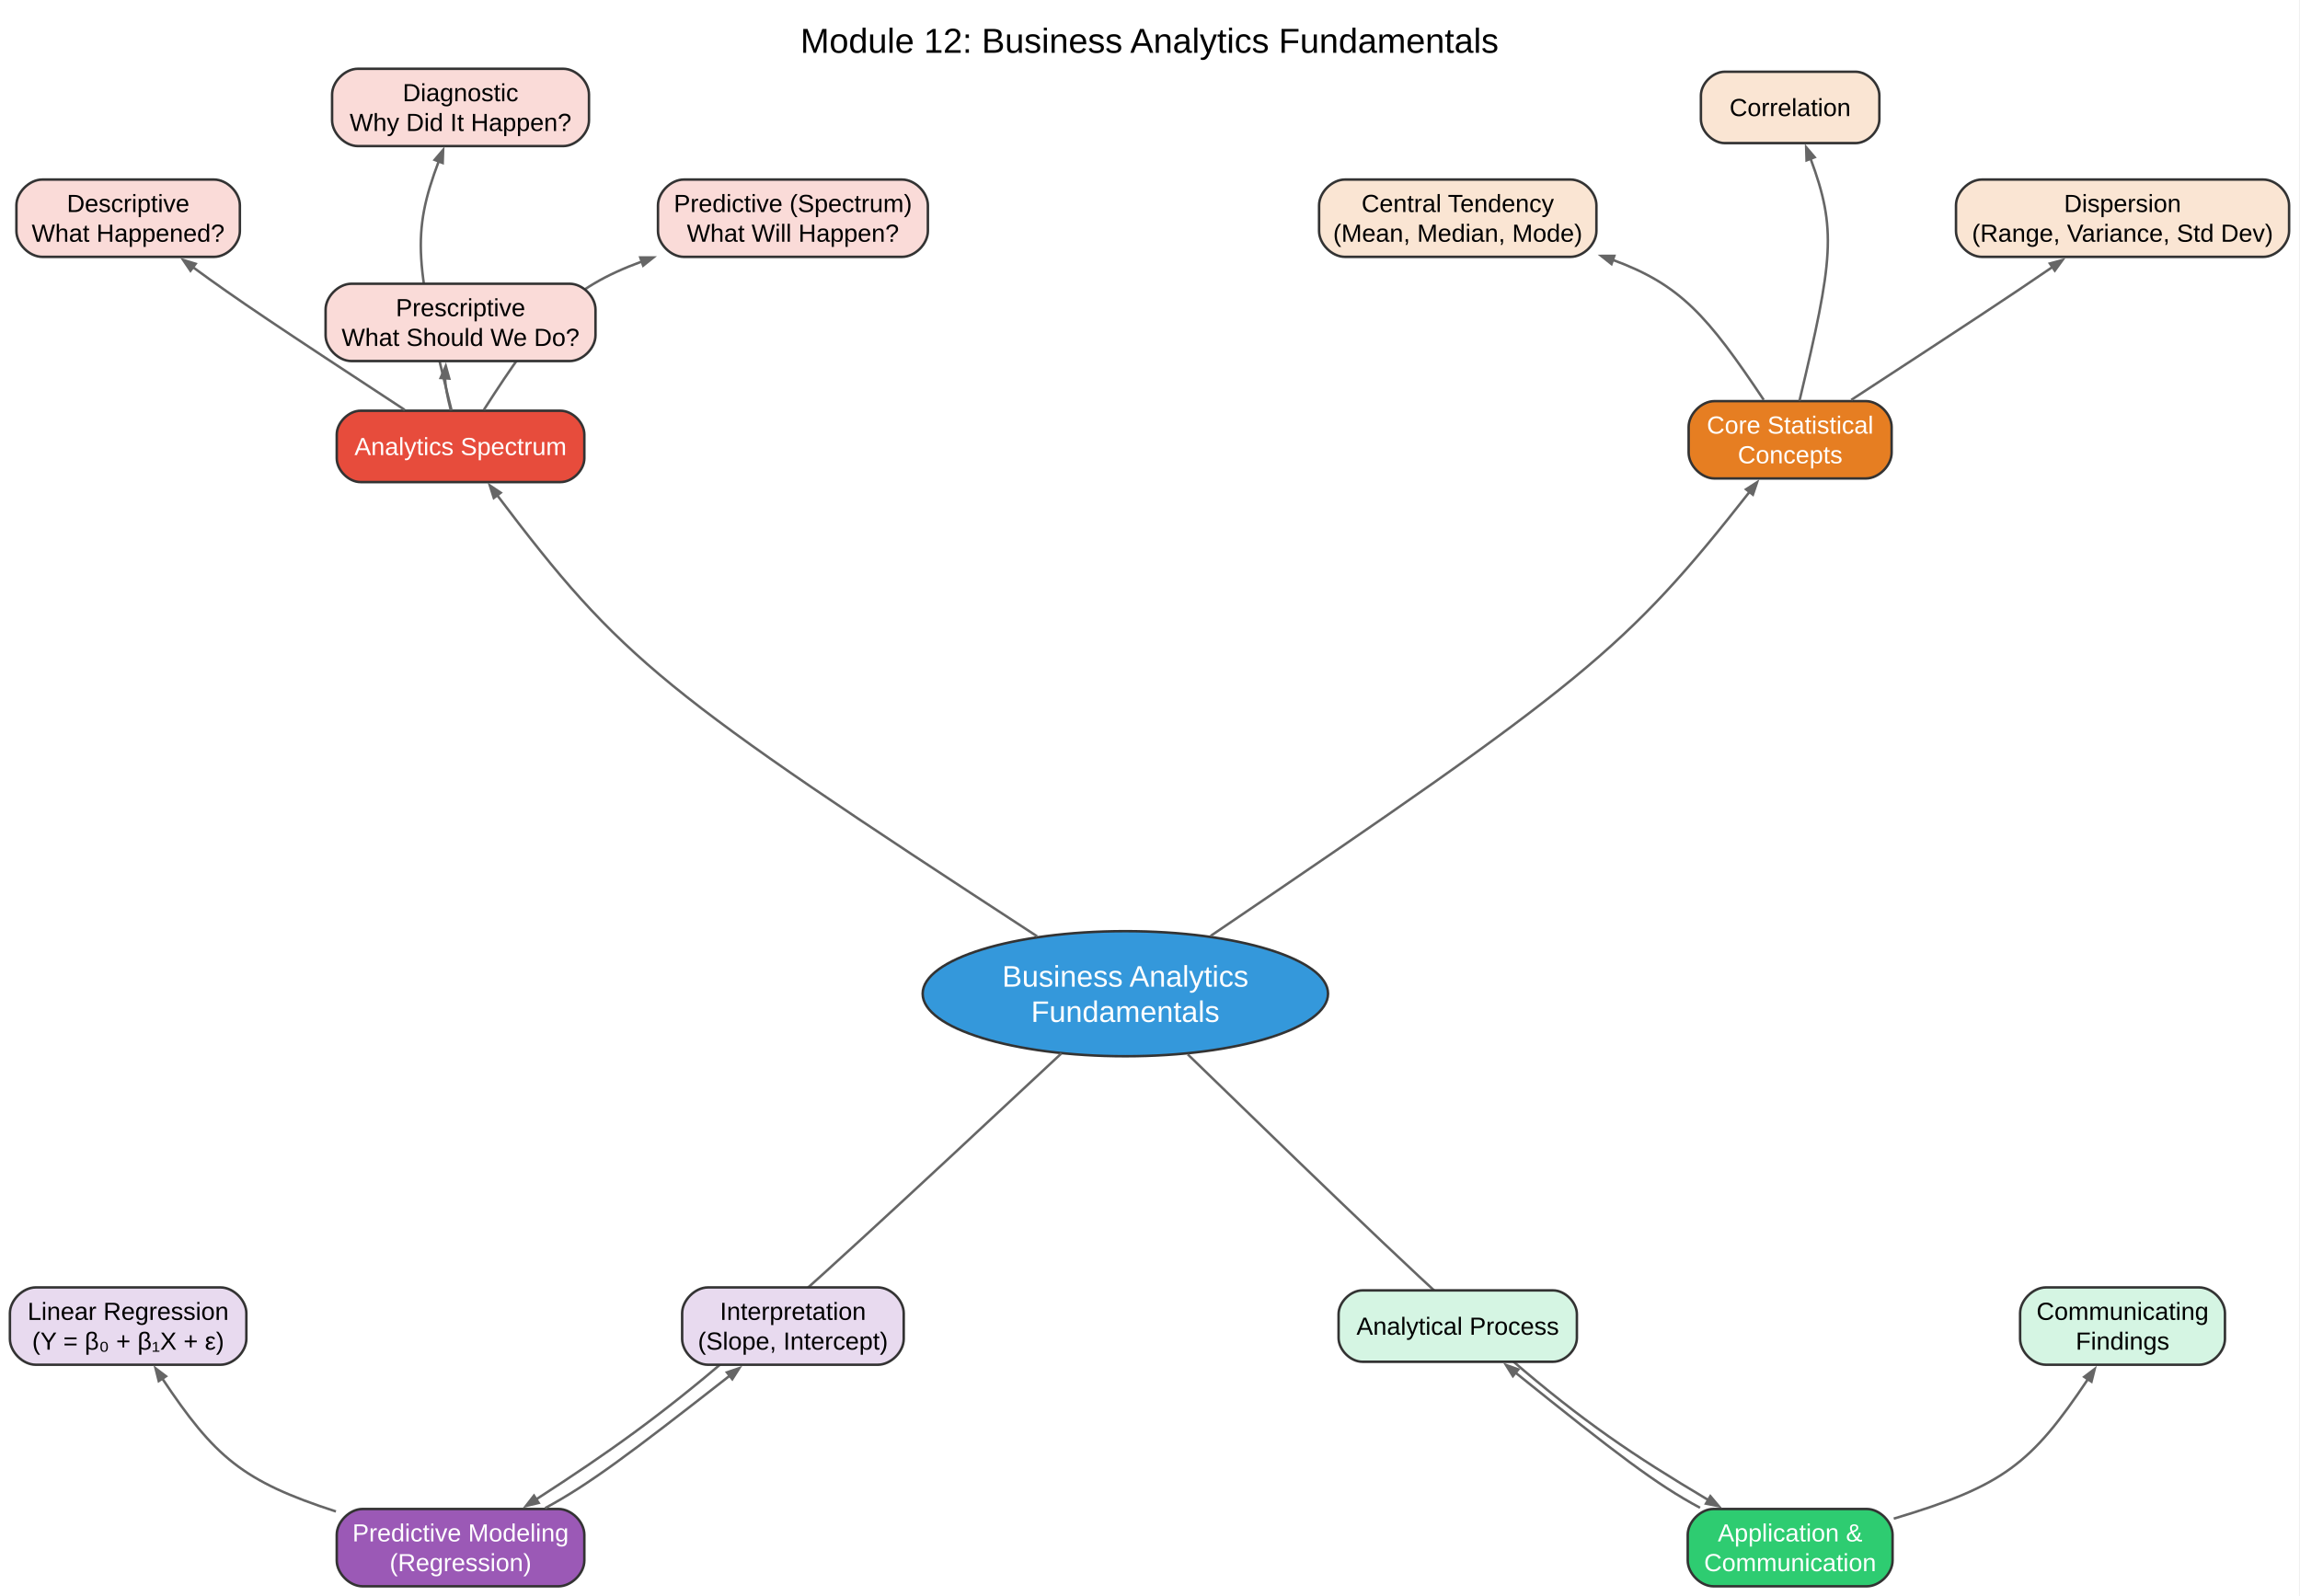
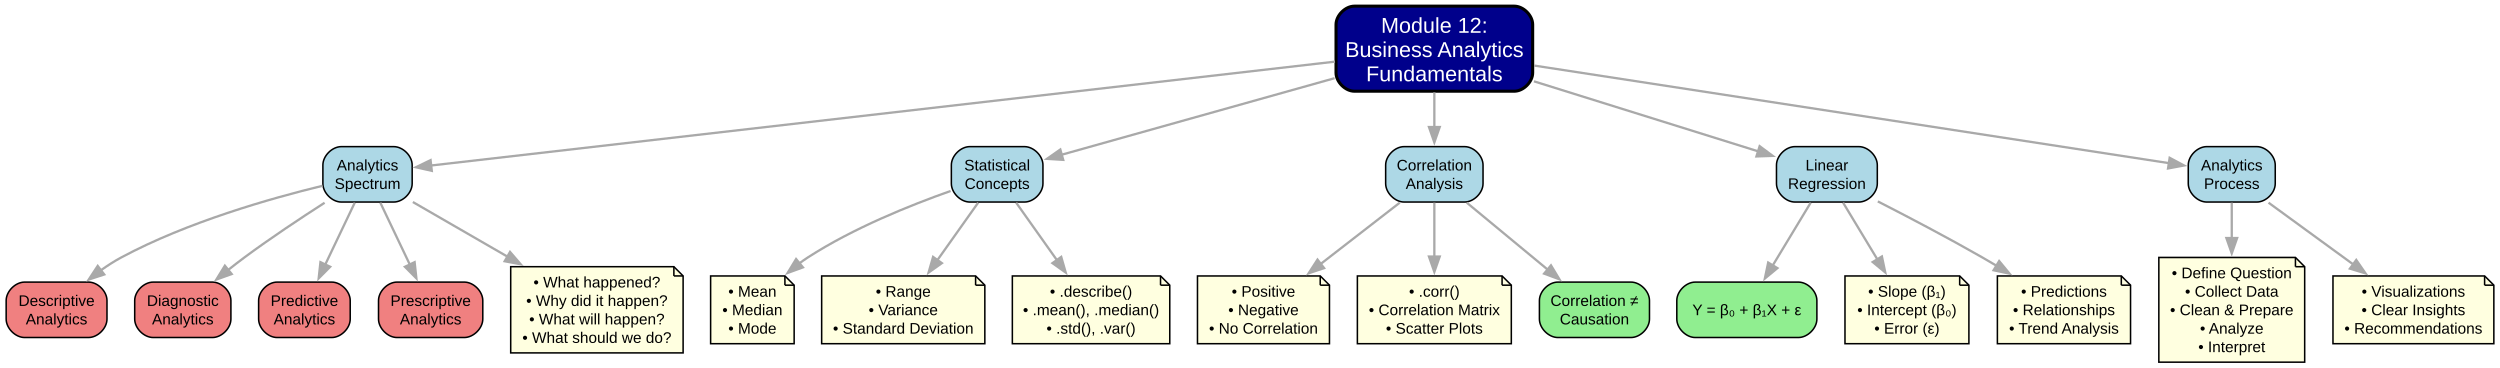
- <svg xmlns="http://www.w3.org/2000/svg" width="928pt" height="644pt" viewBox="0.00 0.00 928.00 644.00">
-   <g id="graph0" class="graph" transform="scale(1 1) rotate(0) translate(4 640.12)">
-     <polygon fill="white" stroke="none" points="-4,4 -4,-640.12 923.6,-640.12 923.6,4 -4,4" />
-     <text xml:space="preserve" text-anchor="middle" x="459.8" y="-618.82" font-family="Arial" font-size="14.00">Module 12: Business Analytics Fundamentals</text>
+ <svg xmlns="http://www.w3.org/2000/svg" width="1624pt" height="239pt" viewBox="0.00 0.00 1624.00 239.00">
+   <g id="graph0" class="graph" transform="scale(1 1) rotate(0) translate(4 235.25)">
+     <polygon fill="white" stroke="none" points="-4,4 -4,-235.25 1620,-235.25 1620,4 -4,4" />
    <g id="node1" class="node">
-       <ellipse fill="#3498db" stroke="#333333" cx="450.05" cy="-239.13" rx="81.78" ry="25.24" />
-       <text xml:space="preserve" text-anchor="middle" x="450.05" y="-241.98" font-family="Arial" font-size="12.00" fill="white">Business Analytics</text>
-       <text xml:space="preserve" text-anchor="middle" x="450.05" y="-227.73" font-family="Arial" font-size="12.00" fill="white">Fundamentals</text>
+       <path fill="darkblue" stroke="black" stroke-width="2" d="M979.62,-231.25C979.62,-231.25 875.88,-231.25 875.88,-231.25 869.88,-231.25 863.88,-225.25 863.88,-219.25 863.88,-219.25 863.88,-188 863.88,-188 863.88,-182 869.88,-176 875.88,-176 875.88,-176 979.62,-176 979.62,-176 985.62,-176 991.62,-182 991.62,-188 991.62,-188 991.62,-219.25 991.62,-219.25 991.62,-225.25 985.62,-231.25 979.62,-231.25" />
+       <text xml:space="preserve" text-anchor="middle" x="927.75" y="-213.95" font-family="Arial" font-size="14.00" fill="white">Module 12:</text>
+       <text xml:space="preserve" text-anchor="middle" x="927.75" y="-198.2" font-family="Arial" font-size="14.00" fill="white">Business Analytics</text>
+       <text xml:space="preserve" text-anchor="middle" x="927.75" y="-182.45" font-family="Arial" font-size="14.00" fill="white">Fundamentals</text>
    </g>
    <g id="node2" class="node">
-       <path fill="#e74c3c" stroke="#333333" d="M222.17,-474.38C222.17,-474.38 141.47,-474.38 141.47,-474.38 136.67,-474.38 131.87,-469.58 131.87,-464.78 131.87,-464.78 131.87,-455.18 131.87,-455.18 131.87,-450.38 136.67,-445.58 141.47,-445.58 141.47,-445.58 222.17,-445.58 222.17,-445.58 226.97,-445.58 231.77,-450.38 231.77,-455.18 231.77,-455.18 231.77,-464.78 231.77,-464.78 231.77,-469.58 226.97,-474.38 222.17,-474.38" />
-       <text xml:space="preserve" text-anchor="middle" x="181.82" y="-456.48" font-family="Arial" font-size="10.00" fill="white">Analytics Spectrum</text>
+       <path fill="lightblue" stroke="black" d="M251.75,-140C251.75,-140 217.75,-140 217.75,-140 211.75,-140 205.75,-134 205.75,-128 205.75,-128 205.75,-116 205.75,-116 205.75,-110 211.75,-104 217.75,-104 217.75,-104 251.75,-104 251.75,-104 257.75,-104 263.75,-110 263.75,-116 263.75,-116 263.75,-128 263.75,-128 263.75,-134 257.75,-140 251.75,-140" />
+       <text xml:space="preserve" text-anchor="middle" x="234.75" y="-124.5" font-family="Arial" font-size="10.00">Analytics</text>
+       <text xml:space="preserve" text-anchor="middle" x="234.75" y="-112.5" font-family="Arial" font-size="10.00">Spectrum</text>
    </g>
    <g id="edge1" class="edge">
-       <path fill="none" stroke="#666666" d="M414.45,-262.29C262.78,-361.08 246.9,-373.73 196.41,-440.53" />
-       <polygon fill="#666666" stroke="#666666" points="195.24,-439.18 193.63,-444.23 198.03,-441.29 195.24,-439.18" />
+       <path fill="none" stroke="darkgray" stroke-width="1.5" d="M863.18,-195.21C722.62,-179.06 392.24,-141.1 276.05,-127.75" />
+       <polygon fill="darkgray" stroke="darkgray" stroke-width="1.5" points="276.5,-124.27 266.16,-126.61 275.7,-131.23 276.5,-124.27" />
    </g>
    <g id="node3" class="node">
-       <path fill="#e67e22" stroke="#333333" d="M748.83,-478.25C748.83,-478.25 687.73,-478.25 687.73,-478.25 682.53,-478.25 677.33,-473.05 677.33,-467.85 677.33,-467.85 677.33,-457.45 677.33,-457.45 677.33,-452.25 682.53,-447.05 687.73,-447.05 687.73,-447.05 748.83,-447.05 748.83,-447.05 754.03,-447.05 759.23,-452.25 759.23,-457.45 759.23,-457.45 759.23,-467.85 759.23,-467.85 759.23,-473.05 754.03,-478.25 748.83,-478.25" />
-       <text xml:space="preserve" text-anchor="middle" x="718.28" y="-465.15" font-family="Arial" font-size="10.00" fill="white">Core Statistical</text>
-       <text xml:space="preserve" text-anchor="middle" x="718.28" y="-453.15" font-family="Arial" font-size="10.00" fill="white">Concepts</text>
+       <path fill="lightblue" stroke="black" d="M661.5,-140C661.5,-140 626,-140 626,-140 620,-140 614,-134 614,-128 614,-128 614,-116 614,-116 614,-110 620,-104 626,-104 626,-104 661.5,-104 661.5,-104 667.5,-104 673.5,-110 673.5,-116 673.5,-116 673.5,-128 673.5,-128 673.5,-134 667.5,-140 661.5,-140" />
+       <text xml:space="preserve" text-anchor="middle" x="643.75" y="-124.5" font-family="Arial" font-size="10.00">Statistical</text>
+       <text xml:space="preserve" text-anchor="middle" x="643.75" y="-112.5" font-family="Arial" font-size="10.00">Concepts</text>
    </g>
    <g id="edge2" class="edge">
-       <path fill="none" stroke="#666666" d="M484.47,-262.46C634.89,-364.5 651.97,-378.05 701.91,-441.64" />
-       <polygon fill="#666666" stroke="#666666" points="700.49,-442.66 704.95,-445.52 703.25,-440.51 700.49,-442.66" />
+       <path fill="none" stroke="darkgray" stroke-width="1.5" d="M862.95,-184.46C808.55,-169.2 732.43,-147.86 685.7,-134.76" />
+       <polygon fill="darkgray" stroke="darkgray" stroke-width="1.5" points="686.67,-131.4 676.09,-132.07 684.78,-138.14 686.67,-131.4" />
    </g>
    <g id="node4" class="node">
-       <path fill="#9b59b6" stroke="#333333" d="M221.37,-31.2C221.37,-31.2 142.27,-31.2 142.27,-31.2 137.07,-31.2 131.87,-26 131.87,-20.8 131.87,-20.8 131.87,-10.4 131.87,-10.4 131.87,-5.2 137.07,0 142.27,0 142.27,0 221.37,0 221.37,0 226.57,0 231.77,-5.2 231.77,-10.4 231.77,-10.4 231.77,-20.8 231.77,-20.8 231.77,-26 226.57,-31.2 221.37,-31.2" />
-       <text xml:space="preserve" text-anchor="middle" x="181.82" y="-18.1" font-family="Arial" font-size="10.00" fill="white">Predictive Modeling</text>
-       <text xml:space="preserve" text-anchor="middle" x="181.82" y="-6.1" font-family="Arial" font-size="10.00" fill="white">(Regression)</text>
+       <path fill="lightblue" stroke="black" d="M947.38,-140C947.38,-140 908.12,-140 908.12,-140 902.12,-140 896.12,-134 896.12,-128 896.12,-128 896.12,-116 896.12,-116 896.12,-110 902.12,-104 908.12,-104 908.12,-104 947.38,-104 947.38,-104 953.38,-104 959.38,-110 959.38,-116 959.38,-116 959.38,-128 959.38,-128 959.38,-134 953.38,-140 947.38,-140" />
+       <text xml:space="preserve" text-anchor="middle" x="927.75" y="-124.5" font-family="Arial" font-size="10.00">Correlation</text>
+       <text xml:space="preserve" text-anchor="middle" x="927.75" y="-112.5" font-family="Arial" font-size="10.00">Analysis</text>
    </g>
    <g id="edge3" class="edge">
-       <path fill="none" stroke="#666666" d="M424.29,-215.07C292.28,-91.81 271.38,-73.27 212.37,-35.11" />
-       <polygon fill="#666666" stroke="#666666" points="213.34,-33.65 208.19,-32.41 211.45,-36.59 213.34,-33.65" />
+       <path fill="none" stroke="darkgray" stroke-width="1.5" d="M927.75,-175.22C927.75,-167.93 927.75,-160.03 927.75,-152.63" />
+       <polygon fill="darkgray" stroke="darkgray" stroke-width="1.5" points="931.25,-152.74 927.75,-142.74 924.25,-152.74 931.25,-152.74" />
    </g>
    <g id="node5" class="node">
-       <path fill="#2ecc71" stroke="#333333" d="M749.21,-31.2C749.21,-31.2 687.36,-31.2 687.36,-31.2 682.16,-31.2 676.96,-26 676.96,-20.8 676.96,-20.8 676.96,-10.4 676.96,-10.4 676.96,-5.2 682.16,0 687.36,0 687.36,0 749.21,0 749.21,0 754.41,0 759.61,-5.2 759.61,-10.4 759.61,-10.4 759.61,-20.8 759.61,-20.8 759.61,-26 754.41,-31.2 749.21,-31.2" />
-       <text xml:space="preserve" text-anchor="middle" x="718.28" y="-18.1" font-family="Arial" font-size="10.00" fill="white">Application &amp;</text>
-       <text xml:space="preserve" text-anchor="middle" x="718.28" y="-6.1" font-family="Arial" font-size="10.00" fill="white">Communication</text>
+       <path fill="lightblue" stroke="black" d="M1203.5,-140C1203.5,-140 1162,-140 1162,-140 1156,-140 1150,-134 1150,-128 1150,-128 1150,-116 1150,-116 1150,-110 1156,-104 1162,-104 1162,-104 1203.5,-104 1203.5,-104 1209.5,-104 1215.5,-110 1215.5,-116 1215.5,-116 1215.5,-128 1215.5,-128 1215.5,-134 1209.5,-140 1203.5,-140" />
+       <text xml:space="preserve" text-anchor="middle" x="1182.75" y="-124.5" font-family="Arial" font-size="10.00">Linear</text>
+       <text xml:space="preserve" text-anchor="middle" x="1182.75" y="-112.5" font-family="Arial" font-size="10.00">Regression</text>
    </g>
    <g id="edge4" class="edge">
-       <path fill="none" stroke="#666666" d="M475.24,-214.65C603.53,-90.05 624.76,-70.76 685.23,-34.85" />
-       <polygon fill="#666666" stroke="#666666" points="686.1,-36.37 689.51,-32.32 684.32,-33.36 686.1,-36.37" />
+       <path fill="none" stroke="darkgray" stroke-width="1.5" d="M992.43,-182.43C1037.99,-168.2 1097.82,-149.52 1138.14,-136.93" />
+       <polygon fill="darkgray" stroke="darkgray" stroke-width="1.5" points="1139.06,-140.31 1147.56,-133.99 1136.97,-133.63 1139.06,-140.31" />
    </g>
    <g id="node6" class="node">
-       <path fill="#fadbd8" stroke="#333333" d="M82.37,-567.67C82.37,-567.67 13.03,-567.67 13.03,-567.67 7.83,-567.67 2.62,-562.47 2.62,-557.27 2.62,-557.27 2.62,-546.87 2.62,-546.87 2.62,-541.67 7.83,-536.47 13.03,-536.47 13.03,-536.47 82.38,-536.47 82.38,-536.47 87.58,-536.47 92.78,-541.67 92.78,-546.87 92.78,-546.87 92.78,-557.27 92.78,-557.27 92.78,-562.47 87.58,-567.67 82.37,-567.67" />
-       <text xml:space="preserve" text-anchor="middle" x="47.7" y="-554.57" font-family="Arial" font-size="10.00">Descriptive</text>
-       <text xml:space="preserve" text-anchor="middle" x="47.7" y="-542.57" font-family="Arial" font-size="10.00">What Happened?</text>
+       <path fill="lightblue" stroke="black" d="M1462,-140C1462,-140 1429.5,-140 1429.5,-140 1423.5,-140 1417.5,-134 1417.5,-128 1417.5,-128 1417.5,-116 1417.5,-116 1417.5,-110 1423.5,-104 1429.5,-104 1429.5,-104 1462,-104 1462,-104 1468,-104 1474,-110 1474,-116 1474,-116 1474,-128 1474,-128 1474,-134 1468,-140 1462,-140" />
+       <text xml:space="preserve" text-anchor="middle" x="1445.75" y="-124.5" font-family="Arial" font-size="10.00">Analytics</text>
+       <text xml:space="preserve" text-anchor="middle" x="1445.75" y="-112.5" font-family="Arial" font-size="10.00">Process</text>
    </g>
    <g id="edge5" class="edge">
-       <path fill="none" stroke="#666666" d="M159.29,-474.73C108.22,-508.2 91.39,-519.39 73.71,-532.4" />
-       <polygon fill="#666666" stroke="#666666" points="72.85,-530.86 69.88,-535.24 74.94,-533.67 72.85,-530.86" />
+       <path fill="none" stroke="darkgray" stroke-width="1.5" d="M992.57,-192.66C1100.83,-176.02 1315.4,-143.04 1404.97,-129.27" />
+       <polygon fill="darkgray" stroke="darkgray" stroke-width="1.5" points="1405.41,-132.74 1414.76,-127.76 1404.35,-125.82 1405.41,-132.74" />
    </g>
    <g id="node7" class="node">
-       <path fill="#fadbd8" stroke="#333333" d="M223.24,-612.37C223.24,-612.37 140.39,-612.37 140.39,-612.37 135.19,-612.37 129.99,-607.17 129.99,-601.97 129.99,-601.97 129.99,-591.57 129.99,-591.57 129.99,-586.37 135.19,-581.17 140.39,-581.17 140.39,-581.17 223.24,-581.17 223.24,-581.17 228.44,-581.17 233.64,-586.37 233.64,-591.57 233.64,-591.57 233.64,-601.97 233.64,-601.97 233.64,-607.17 228.44,-612.37 223.24,-612.37" />
-       <text xml:space="preserve" text-anchor="middle" x="181.82" y="-599.27" font-family="Arial" font-size="10.00">Diagnostic</text>
-       <text xml:space="preserve" text-anchor="middle" x="181.82" y="-587.27" font-family="Arial" font-size="10.00">Why Did It Happen?</text>
+       <path fill="lightcoral" stroke="black" d="M53.5,-52C53.5,-52 12,-52 12,-52 6,-52 0,-46 0,-40 0,-40 0,-28 0,-28 0,-22 6,-16 12,-16 12,-16 53.5,-16 53.5,-16 59.5,-16 65.5,-22 65.5,-28 65.5,-28 65.5,-40 65.5,-40 65.5,-46 59.5,-52 53.5,-52" />
+       <text xml:space="preserve" text-anchor="middle" x="32.75" y="-36.5" font-family="Arial" font-size="10.00">Descriptive</text>
+       <text xml:space="preserve" text-anchor="middle" x="32.75" y="-24.5" font-family="Arial" font-size="10.00">Analytics</text>
    </g>
    <g id="edge6" class="edge">
-       <path fill="none" stroke="#666666" d="M178.17,-474.6C163.57,-533.38 161.88,-545.53 173.11,-575.28" />
-       <polygon fill="#666666" stroke="#666666" points="171.36,-575.61 174.8,-579.64 174.62,-574.34 171.36,-575.61" />
+       <path fill="none" stroke="darkgray" stroke-width="1.5" d="M205.49,-114.55C172.44,-106.54 117.67,-91.06 74.75,-68 70.25,-65.58 65.74,-62.67 61.43,-59.6" />
+       <polygon fill="darkgray" stroke="darkgray" stroke-width="1.5" points="63.72,-56.95 53.65,-53.66 59.47,-62.51 63.72,-56.95" />
    </g>
    <g id="node8" class="node">
-       <path fill="#fadbd8" stroke="#333333" d="M359.98,-567.67C359.98,-567.67 271.88,-567.67 271.88,-567.67 266.68,-567.67 261.48,-562.47 261.48,-557.27 261.48,-557.27 261.48,-546.87 261.48,-546.87 261.48,-541.67 266.68,-536.47 271.88,-536.47 271.88,-536.47 359.98,-536.47 359.98,-536.47 365.18,-536.47 370.38,-541.67 370.38,-546.87 370.38,-546.87 370.38,-557.27 370.38,-557.27 370.38,-562.47 365.18,-567.67 359.98,-567.67" />
-       <text xml:space="preserve" text-anchor="middle" x="315.93" y="-554.57" font-family="Arial" font-size="10.00">Predictive (Spectrum)</text>
-       <text xml:space="preserve" text-anchor="middle" x="315.93" y="-542.57" font-family="Arial" font-size="10.00">What Will Happen?</text>
+       <path fill="lightcoral" stroke="black" d="M134,-52C134,-52 95.5,-52 95.5,-52 89.5,-52 83.5,-46 83.5,-40 83.5,-40 83.5,-28 83.5,-28 83.5,-22 89.5,-16 95.5,-16 95.5,-16 134,-16 134,-16 140,-16 146,-22 146,-28 146,-28 146,-40 146,-40 146,-46 140,-52 134,-52" />
+       <text xml:space="preserve" text-anchor="middle" x="114.75" y="-36.5" font-family="Arial" font-size="10.00">Diagnostic</text>
+       <text xml:space="preserve" text-anchor="middle" x="114.75" y="-24.5" font-family="Arial" font-size="10.00">Analytics</text>
    </g>
    <g id="edge7" class="edge">
-       <path fill="none" stroke="#666666" d="M191.27,-474.81C214.58,-511.07 225.13,-523.64 255.21,-534.68" />
-       <polygon fill="#666666" stroke="#666666" points="254.34,-536.23 259.64,-536.23 255.5,-532.93 254.34,-536.23" />
+       <path fill="none" stroke="darkgray" stroke-width="1.5" d="M206.86,-103.54C191.26,-93.53 171.62,-80.49 154.75,-68 151.21,-65.38 147.57,-62.56 143.99,-59.71" />
+       <polygon fill="darkgray" stroke="darkgray" stroke-width="1.5" points="146.5,-57.24 136.53,-53.64 142.08,-62.67 146.5,-57.24" />
    </g>
    <g id="node9" class="node">
-       <path fill="#fadbd8" stroke="#333333" d="M225.87,-525.62C225.87,-525.62 137.77,-525.62 137.77,-525.62 132.57,-525.62 127.37,-520.42 127.37,-515.22 127.37,-515.22 127.37,-504.82 127.37,-504.82 127.37,-499.62 132.57,-494.42 137.77,-494.42 137.77,-494.42 225.87,-494.42 225.87,-494.42 231.07,-494.42 236.27,-499.62 236.27,-504.82 236.27,-504.82 236.27,-515.22 236.27,-515.22 236.27,-520.42 231.07,-525.62 225.87,-525.62" />
-       <text xml:space="preserve" text-anchor="middle" x="181.82" y="-512.52" font-family="Arial" font-size="10.00">Prescriptive</text>
-       <text xml:space="preserve" text-anchor="middle" x="181.82" y="-500.52" font-family="Arial" font-size="10.00">What Should We Do?</text>
+       <path fill="lightcoral" stroke="black" d="M211.5,-52C211.5,-52 176,-52 176,-52 170,-52 164,-46 164,-40 164,-40 164,-28 164,-28 164,-22 170,-16 176,-16 176,-16 211.5,-16 211.5,-16 217.5,-16 223.5,-22 223.5,-28 223.5,-28 223.5,-40 223.5,-40 223.5,-46 217.5,-52 211.5,-52" />
+       <text xml:space="preserve" text-anchor="middle" x="193.75" y="-36.5" font-family="Arial" font-size="10.00">Predictive</text>
+       <text xml:space="preserve" text-anchor="middle" x="193.75" y="-24.5" font-family="Arial" font-size="10.00">Analytics</text>
    </g>
    <g id="edge8" class="edge">
-       <path fill="none" stroke="#666666" d="M177.85,-474.71C176.47,-480.19 175.7,-484.19 175.54,-487.67" />
-       <polygon fill="#666666" stroke="#666666" points="173.78,-487.59 175.86,-492.46 177.27,-487.35 173.78,-487.59" />
+       <path fill="none" stroke="darkgray" stroke-width="1.5" d="M226.45,-103.6C220.95,-92.06 213.61,-76.65 207.27,-63.36" />
+       <polygon fill="darkgray" stroke="darkgray" stroke-width="1.5" points="210.47,-61.95 203.01,-54.43 204.16,-64.96 210.47,-61.95" />
    </g>
    <g id="node10" class="node">
-       <path fill="#fae5d3" stroke="#333333" d="M629.72,-567.67C629.72,-567.67 538.62,-567.67 538.62,-567.67 533.42,-567.67 528.22,-562.47 528.22,-557.27 528.22,-557.27 528.22,-546.87 528.22,-546.87 528.22,-541.67 533.42,-536.47 538.62,-536.47 538.62,-536.47 629.72,-536.47 629.72,-536.47 634.92,-536.47 640.12,-541.67 640.12,-546.87 640.12,-546.87 640.12,-557.27 640.12,-557.27 640.12,-562.47 634.92,-567.67 629.72,-567.67" />
-       <text xml:space="preserve" text-anchor="middle" x="584.17" y="-554.57" font-family="Arial" font-size="10.00">Central Tendency</text>
-       <text xml:space="preserve" text-anchor="middle" x="584.17" y="-542.57" font-family="Arial" font-size="10.00">(Mean, Median, Mode)</text>
+       <path fill="lightcoral" stroke="black" d="M297.62,-52C297.62,-52 253.88,-52 253.88,-52 247.88,-52 241.88,-46 241.88,-40 241.88,-40 241.88,-28 241.88,-28 241.88,-22 247.88,-16 253.88,-16 253.88,-16 297.62,-16 297.62,-16 303.62,-16 309.62,-22 309.62,-28 309.62,-28 309.62,-40 309.62,-40 309.62,-46 303.62,-52 297.62,-52" />
+       <text xml:space="preserve" text-anchor="middle" x="275.75" y="-36.5" font-family="Arial" font-size="10.00">Prescriptive</text>
+       <text xml:space="preserve" text-anchor="middle" x="275.75" y="-24.5" font-family="Arial" font-size="10.00">Analytics</text>
    </g>
    <g id="edge9" class="edge">
-       <path fill="none" stroke="#666666" d="M707.63,-478.75C684.95,-512.68 674.06,-525.23 646.71,-535.25" />
-       <polygon fill="#666666" stroke="#666666" points="646.2,-533.57 642.05,-536.86 647.34,-536.88 646.2,-533.57" />
+       <path fill="none" stroke="darkgray" stroke-width="1.5" d="M243.05,-103.6C248.55,-92.06 255.89,-76.65 262.23,-63.36" />
+       <polygon fill="darkgray" stroke="darkgray" stroke-width="1.5" points="265.34,-64.96 266.49,-54.43 259.03,-61.95 265.34,-64.96" />
    </g>
    <g id="node11" class="node">
-       <path fill="#fae5d3" stroke="#333333" d="M909.2,-567.67C909.2,-567.67 795.6,-567.67 795.6,-567.67 790.4,-567.67 785.2,-562.47 785.2,-557.27 785.2,-557.27 785.2,-546.87 785.2,-546.87 785.2,-541.67 790.4,-536.47 795.6,-536.47 795.6,-536.47 909.2,-536.47 909.2,-536.47 914.4,-536.47 919.6,-541.67 919.6,-546.87 919.6,-546.87 919.6,-557.27 919.6,-557.27 919.6,-562.47 914.4,-567.67 909.2,-567.67" />
-       <text xml:space="preserve" text-anchor="middle" x="852.4" y="-554.57" font-family="Arial" font-size="10.00">Dispersion</text>
-       <text xml:space="preserve" text-anchor="middle" x="852.4" y="-542.57" font-family="Arial" font-size="10.00">(Range, Variance, Std Dev)</text>
+       <polygon fill="lightyellow" stroke="black" points="433.75,-62 327.75,-62 327.75,-6 439.75,-6 439.75,-56 433.75,-62" />
+       <polyline fill="none" stroke="black" points="433.75,-62 433.75,-56" />
+       <polyline fill="none" stroke="black" points="439.75,-56 433.75,-56" />
+       <text xml:space="preserve" text-anchor="middle" x="383.75" y="-48.5" font-family="Arial" font-size="10.00">• What happened?</text>
+       <text xml:space="preserve" text-anchor="middle" x="383.75" y="-36.5" font-family="Arial" font-size="10.00">• Why did it happen?</text>
+       <text xml:space="preserve" text-anchor="middle" x="383.75" y="-24.5" font-family="Arial" font-size="10.00">• What will happen?</text>
+       <text xml:space="preserve" text-anchor="middle" x="383.75" y="-12.5" font-family="Arial" font-size="10.00">• What should we do?</text>
    </g>
    <g id="edge10" class="edge">
-       <path fill="none" stroke="#666666" d="M742.93,-478.74C790.15,-509.56 807.15,-520.74 824.14,-532.39" />
-       <polygon fill="#666666" stroke="#666666" points="823.08,-533.79 828.19,-535.19 825.07,-530.91 823.08,-533.79" />
+       <path fill="none" stroke="darkgray" stroke-width="1.5" d="M264.19,-104.01C281.75,-93.88 304.65,-80.65 325.71,-68.5" />
+       <polygon fill="darkgray" stroke="darkgray" stroke-width="1.5" points="327.32,-71.61 334.23,-63.58 323.82,-65.55 327.32,-71.61" />
    </g>
    <g id="node12" class="node">
-       <path fill="#fae5d3" stroke="#333333" d="M744.68,-611.17C744.68,-611.17 691.88,-611.17 691.88,-611.17 687.08,-611.17 682.28,-606.37 682.28,-601.57 682.28,-601.57 682.28,-591.97 682.28,-591.97 682.28,-587.17 687.08,-582.37 691.88,-582.37 691.88,-582.37 744.68,-582.37 744.68,-582.37 749.48,-582.37 754.28,-587.17 754.28,-591.97 754.28,-591.97 754.28,-601.57 754.28,-601.57 754.28,-606.37 749.48,-611.17 744.68,-611.17" />
-       <text xml:space="preserve" text-anchor="middle" x="718.28" y="-593.27" font-family="Arial" font-size="10.00">Correlation</text>
+       <polygon fill="lightyellow" stroke="black" points="505.88,-56 457.62,-56 457.62,-12 511.88,-12 511.88,-50 505.88,-56" />
+       <polyline fill="none" stroke="black" points="505.88,-56 505.88,-50" />
+       <polyline fill="none" stroke="black" points="511.88,-50 505.88,-50" />
+       <text xml:space="preserve" text-anchor="middle" x="484.75" y="-42.5" font-family="Arial" font-size="10.00">• Mean</text>
+       <text xml:space="preserve" text-anchor="middle" x="484.75" y="-30.5" font-family="Arial" font-size="10.00">• Median</text>
+       <text xml:space="preserve" text-anchor="middle" x="484.75" y="-18.5" font-family="Arial" font-size="10.00">• Mode</text>
    </g>
    <g id="edge11" class="edge">
-       <path fill="none" stroke="#666666" d="M722.06,-478.43C735.65,-535.58 737.13,-547.53 726.5,-576.16" />
-       <polygon fill="#666666" stroke="#666666" points="724.91,-575.41 724.75,-580.71 728.18,-576.67 724.91,-575.41" />
+       <path fill="none" stroke="darkgray" stroke-width="1.5" d="M613.52,-111.19C587.72,-102.09 550.23,-87.08 520.75,-68 518.83,-66.76 516.91,-65.41 515.02,-63.99" />
+       <polygon fill="darkgray" stroke="darkgray" stroke-width="1.5" points="517.58,-61.56 507.62,-57.94 513.14,-66.98 517.58,-61.56" />
    </g>
    <g id="node13" class="node">
-       <path fill="#e8daef" stroke="#333333" d="M85,-120.61C85,-120.61 10.4,-120.61 10.4,-120.61 5.2,-120.61 0,-115.41 0,-110.21 0,-110.21 0,-99.81 0,-99.81 0,-94.61 5.2,-89.41 10.4,-89.41 10.4,-89.41 85,-89.41 85,-89.41 90.2,-89.41 95.4,-94.61 95.4,-99.81 95.4,-99.81 95.4,-110.21 95.4,-110.21 95.4,-115.41 90.2,-120.61 85,-120.61" />
-       <text xml:space="preserve" text-anchor="middle" x="47.7" y="-107.51" font-family="Arial" font-size="10.00">Linear Regression</text>
-       <text xml:space="preserve" text-anchor="middle" x="47.7" y="-95.51" font-family="Arial" font-size="10.00">(Y = β₀ + β₁X + ε)</text>
+       <polygon fill="lightyellow" stroke="black" points="629.75,-56 529.75,-56 529.75,-12 635.75,-12 635.75,-50 629.75,-56" />
+       <polyline fill="none" stroke="black" points="629.75,-56 629.75,-50" />
+       <polyline fill="none" stroke="black" points="635.75,-50 629.75,-50" />
+       <text xml:space="preserve" text-anchor="middle" x="582.75" y="-42.5" font-family="Arial" font-size="10.00">• Range</text>
+       <text xml:space="preserve" text-anchor="middle" x="582.75" y="-30.5" font-family="Arial" font-size="10.00">• Variance</text>
+       <text xml:space="preserve" text-anchor="middle" x="582.75" y="-18.5" font-family="Arial" font-size="10.00">• Standard Deviation</text>
    </g>
    <g id="edge12" class="edge">
-       <path fill="none" stroke="#666666" d="M131.54,-30.2C93.75,-42.43 82.64,-52.17 61.41,-83.94" />
-       <polygon fill="#666666" stroke="#666666" points="60.05,-82.83 58.75,-87.97 62.97,-84.76 60.05,-82.83" />
+       <path fill="none" stroke="darkgray" stroke-width="1.5" d="M631.41,-103.6C623.77,-92.83 613.74,-78.7 604.78,-66.06" />
+       <polygon fill="darkgray" stroke="darkgray" stroke-width="1.5" points="607.84,-64.32 599.2,-58.19 602.13,-68.37 607.84,-64.32" />
    </g>
    <g id="node14" class="node">
-       <path fill="#e8daef" stroke="#333333" d="M350.23,-120.61C350.23,-120.61 281.63,-120.61 281.63,-120.61 276.43,-120.61 271.23,-115.41 271.23,-110.21 271.23,-110.21 271.23,-99.81 271.23,-99.81 271.23,-94.61 276.43,-89.41 281.63,-89.41 281.63,-89.41 350.23,-89.41 350.23,-89.41 355.43,-89.41 360.63,-94.61 360.63,-99.81 360.63,-99.81 360.63,-110.21 360.63,-110.21 360.63,-115.41 355.43,-120.61 350.23,-120.61" />
-       <text xml:space="preserve" text-anchor="middle" x="315.93" y="-107.51" font-family="Arial" font-size="10.00">Interpretation</text>
-       <text xml:space="preserve" text-anchor="middle" x="315.93" y="-95.51" font-family="Arial" font-size="10.00">(Slope, Intercept)</text>
+       <polygon fill="lightyellow" stroke="black" points="749.88,-56 653.62,-56 653.62,-12 755.88,-12 755.88,-50 749.88,-56" />
+       <polyline fill="none" stroke="black" points="749.88,-56 749.88,-50" />
+       <polyline fill="none" stroke="black" points="755.88,-50 749.88,-50" />
+       <text xml:space="preserve" text-anchor="middle" x="704.75" y="-42.5" font-family="Arial" font-size="10.00">• .describe()</text>
+       <text xml:space="preserve" text-anchor="middle" x="704.75" y="-30.5" font-family="Arial" font-size="10.00">• .mean(), .median()</text>
+       <text xml:space="preserve" text-anchor="middle" x="704.75" y="-18.5" font-family="Arial" font-size="10.00">• .std(), .var()</text>
    </g>
    <g id="edge13" class="edge">
-       <path fill="none" stroke="#666666" d="M215.96,-31.56C233.44,-41 249.71,-53.11 290.42,-84.98" />
-       <polygon fill="#666666" stroke="#666666" points="289.3,-86.33 294.31,-88.04 291.46,-83.58 289.3,-86.33" />
+       <path fill="none" stroke="darkgray" stroke-width="1.5" d="M656.09,-103.6C663.73,-92.83 673.76,-78.7 682.72,-66.06" />
+       <polygon fill="darkgray" stroke="darkgray" stroke-width="1.5" points="685.37,-68.37 688.3,-58.19 679.66,-64.32 685.37,-68.37" />
    </g>
    <g id="node15" class="node">
-       <path fill="#d5f5e3" stroke="#333333" d="M622.64,-119.41C622.64,-119.41 545.69,-119.41 545.69,-119.41 540.89,-119.41 536.09,-114.61 536.09,-109.81 536.09,-109.81 536.09,-100.21 536.09,-100.21 536.09,-95.41 540.89,-90.61 545.69,-90.61 545.69,-90.61 622.64,-90.61 622.64,-90.61 627.44,-90.61 632.24,-95.41 632.24,-100.21 632.24,-100.21 632.24,-109.81 632.24,-109.81 632.24,-114.61 627.44,-119.41 622.64,-119.41" />
-       <text xml:space="preserve" text-anchor="middle" x="584.17" y="-101.51" font-family="Arial" font-size="10.00">Analytical Process</text>
+       <polygon fill="lightyellow" stroke="black" points="853.62,-56 773.88,-56 773.88,-12 859.62,-12 859.62,-50 853.62,-56" />
+       <polyline fill="none" stroke="black" points="853.62,-56 853.62,-50" />
+       <polyline fill="none" stroke="black" points="859.62,-50 853.62,-50" />
+       <text xml:space="preserve" text-anchor="middle" x="816.75" y="-42.5" font-family="Arial" font-size="10.00">• Positive</text>
+       <text xml:space="preserve" text-anchor="middle" x="816.75" y="-30.5" font-family="Arial" font-size="10.00">• Negative</text>
+       <text xml:space="preserve" text-anchor="middle" x="816.75" y="-18.5" font-family="Arial" font-size="10.00">• No Correlation</text>
    </g>
    <g id="edge14" class="edge">
-       <path fill="none" stroke="#666666" d="M681.93,-31.69C664.48,-40.99 647.91,-53.66 607.5,-86.19" />
-       <polygon fill="#666666" stroke="#666666" points="606.42,-84.81 603.63,-89.3 608.62,-87.53 606.42,-84.81" />
+       <path fill="none" stroke="darkgray" stroke-width="1.5" d="M905.29,-103.6C890.57,-92.19 870.97,-77.01 853.95,-63.82" />
+       <polygon fill="darkgray" stroke="darkgray" stroke-width="1.5" points="856.13,-61.09 846.09,-57.73 851.85,-66.62 856.13,-61.09" />
    </g>
    <g id="node16" class="node">
-       <path fill="#d5f5e3" stroke="#333333" d="M883.32,-120.61C883.32,-120.61 821.47,-120.61 821.47,-120.61 816.27,-120.61 811.07,-115.41 811.07,-110.21 811.07,-110.21 811.07,-99.81 811.07,-99.81 811.07,-94.61 816.27,-89.41 821.47,-89.41 821.47,-89.41 883.32,-89.41 883.32,-89.41 888.52,-89.41 893.72,-94.61 893.72,-99.81 893.72,-99.81 893.72,-110.21 893.72,-110.21 893.72,-115.41 888.52,-120.61 883.32,-120.61" />
-       <text xml:space="preserve" text-anchor="middle" x="852.4" y="-107.51" font-family="Arial" font-size="10.00">Communicating</text>
-       <text xml:space="preserve" text-anchor="middle" x="852.4" y="-95.51" font-family="Arial" font-size="10.00">Findings</text>
+       <polygon fill="lightyellow" stroke="black" points="971.75,-56 877.75,-56 877.75,-12 977.75,-12 977.75,-50 971.75,-56" />
+       <polyline fill="none" stroke="black" points="971.75,-56 971.75,-50" />
+       <polyline fill="none" stroke="black" points="977.75,-50 971.75,-50" />
+       <text xml:space="preserve" text-anchor="middle" x="927.75" y="-42.5" font-family="Arial" font-size="10.00">• .corr()</text>
+       <text xml:space="preserve" text-anchor="middle" x="927.75" y="-30.5" font-family="Arial" font-size="10.00">• Correlation Matrix</text>
+       <text xml:space="preserve" text-anchor="middle" x="927.75" y="-18.5" font-family="Arial" font-size="10.00">• Scatter Plots</text>
    </g>
    <g id="edge15" class="edge">
-       <path fill="none" stroke="#666666" d="M760.09,-27.3C804.4,-40.55 815.55,-49.36 838.53,-83.72" />
-       <polygon fill="#666666" stroke="#666666" points="836.95,-84.51 841.17,-87.71 839.87,-82.58 836.95,-84.51" />
+       <path fill="none" stroke="darkgray" stroke-width="1.5" d="M927.75,-103.6C927.75,-93.47 927.75,-80.37 927.75,-68.33" />
+       <polygon fill="darkgray" stroke="darkgray" stroke-width="1.5" points="931.25,-68.61 927.75,-58.61 924.25,-68.61 931.25,-68.61" />
+     </g>
+     <g id="node17" class="node">
+       <path fill="lightgreen" stroke="black" d="M1055.5,-52C1055.5,-52 1008,-52 1008,-52 1002,-52 996,-46 996,-40 996,-40 996,-28 996,-28 996,-22 1002,-16 1008,-16 1008,-16 1055.5,-16 1055.5,-16 1061.5,-16 1067.5,-22 1067.5,-28 1067.5,-28 1067.5,-40 1067.5,-40 1067.5,-46 1061.5,-52 1055.5,-52" />
+       <text xml:space="preserve" text-anchor="middle" x="1031.75" y="-36.5" font-family="Arial" font-size="10.00">Correlation ≠</text>
+       <text xml:space="preserve" text-anchor="middle" x="1031.75" y="-24.5" font-family="Arial" font-size="10.00">Causation</text>
+     </g>
+     <g id="edge16" class="edge">
+       <path fill="none" stroke="darkgray" stroke-width="1.5" d="M948.8,-103.6C963.88,-91.12 984.43,-74.13 1001.3,-60.18" />
+       <polygon fill="darkgray" stroke="darkgray" stroke-width="1.5" points="1003.51,-62.89 1008.99,-53.82 999.05,-57.5 1003.51,-62.89" />
+     </g>
+     <g id="node18" class="node">
+       <path fill="lightgreen" stroke="black" d="M1164.25,-52C1164.25,-52 1097.25,-52 1097.25,-52 1091.25,-52 1085.25,-46 1085.25,-40 1085.25,-40 1085.25,-28 1085.25,-28 1085.25,-22 1091.25,-16 1097.25,-16 1097.25,-16 1164.25,-16 1164.25,-16 1170.25,-16 1176.25,-22 1176.25,-28 1176.25,-28 1176.25,-40 1176.25,-40 1176.25,-46 1170.25,-52 1164.25,-52" />
+       <text xml:space="preserve" text-anchor="middle" x="1130.75" y="-30.5" font-family="Arial" font-size="10.00">Y = β₀ + β₁X + ε</text>
+     </g>
+     <g id="edge17" class="edge">
+       <path fill="none" stroke="darkgray" stroke-width="1.5" d="M1172.23,-103.6C1165.11,-91.82 1155.56,-76.02 1147.41,-62.56" />
+       <polygon fill="darkgray" stroke="darkgray" stroke-width="1.5" points="1150.6,-61.07 1142.43,-54.32 1144.61,-64.69 1150.6,-61.07" />
+     </g>
+     <g id="node19" class="node">
+       <polygon fill="lightyellow" stroke="black" points="1269,-56 1194.5,-56 1194.5,-12 1275,-12 1275,-50 1269,-56" />
+       <polyline fill="none" stroke="black" points="1269,-56 1269,-50" />
+       <polyline fill="none" stroke="black" points="1275,-50 1269,-50" />
+       <text xml:space="preserve" text-anchor="middle" x="1234.75" y="-42.5" font-family="Arial" font-size="10.00">• Slope (β₁)</text>
+       <text xml:space="preserve" text-anchor="middle" x="1234.75" y="-30.5" font-family="Arial" font-size="10.00">• Intercept (β₀)</text>
+       <text xml:space="preserve" text-anchor="middle" x="1234.75" y="-18.5" font-family="Arial" font-size="10.00">• Error (ε)</text>
+     </g>
+     <g id="edge18" class="edge">
+       <path fill="none" stroke="darkgray" stroke-width="1.5" d="M1193.27,-103.6C1199.65,-93.04 1207.99,-79.26 1215.51,-66.81" />
+       <polygon fill="darkgray" stroke="darkgray" stroke-width="1.5" points="1218.49,-68.65 1220.67,-58.28 1212.5,-65.03 1218.49,-68.65" />
+     </g>
+     <g id="node20" class="node">
+       <polygon fill="lightyellow" stroke="black" points="1374,-56 1293.5,-56 1293.5,-12 1380,-12 1380,-50 1374,-56" />
+       <polyline fill="none" stroke="black" points="1374,-56 1374,-50" />
+       <polyline fill="none" stroke="black" points="1380,-50 1374,-50" />
+       <text xml:space="preserve" text-anchor="middle" x="1336.75" y="-42.5" font-family="Arial" font-size="10.00">• Predictions</text>
+       <text xml:space="preserve" text-anchor="middle" x="1336.75" y="-30.5" font-family="Arial" font-size="10.00">• Relationships</text>
+       <text xml:space="preserve" text-anchor="middle" x="1336.75" y="-18.5" font-family="Arial" font-size="10.00">• Trend Analysis</text>
+     </g>
+     <g id="edge19" class="edge">
+       <path fill="none" stroke="darkgray" stroke-width="1.5" d="M1215.83,-104.42C1235.71,-94.26 1261.41,-80.79 1283.75,-68 1286.75,-66.28 1289.82,-64.48 1292.9,-62.64" />
+       <polygon fill="darkgray" stroke="darkgray" stroke-width="1.5" points="1294.65,-65.68 1301.39,-57.5 1291.02,-59.69 1294.65,-65.68" />
+     </g>
+     <g id="node21" class="node">
+       <polygon fill="lightyellow" stroke="black" points="1487.12,-68 1398.38,-68 1398.38,0 1493.12,0 1493.12,-62 1487.12,-68" />
+       <polyline fill="none" stroke="black" points="1487.12,-68 1487.12,-62" />
+       <polyline fill="none" stroke="black" points="1493.12,-62 1487.12,-62" />
+       <text xml:space="preserve" text-anchor="middle" x="1445.75" y="-54.5" font-family="Arial" font-size="10.00">• Define Question</text>
+       <text xml:space="preserve" text-anchor="middle" x="1445.75" y="-42.5" font-family="Arial" font-size="10.00">• Collect Data</text>
+       <text xml:space="preserve" text-anchor="middle" x="1445.75" y="-30.5" font-family="Arial" font-size="10.00">• Clean &amp; Prepare</text>
+       <text xml:space="preserve" text-anchor="middle" x="1445.75" y="-18.5" font-family="Arial" font-size="10.00">• Analyze</text>
+       <text xml:space="preserve" text-anchor="middle" x="1445.75" y="-6.5" font-family="Arial" font-size="10.00">• Interpret</text>
+     </g>
+     <g id="edge20" class="edge">
+       <path fill="none" stroke="darkgray" stroke-width="1.5" d="M1445.75,-103.6C1445.75,-96.8 1445.75,-88.67 1445.75,-80.42" />
+       <polygon fill="darkgray" stroke="darkgray" stroke-width="1.5" points="1449.25,-80.65 1445.75,-70.65 1442.25,-80.65 1449.25,-80.65" />
+     </g>
+     <g id="node22" class="node">
+       <polygon fill="lightyellow" stroke="black" points="1610,-56 1511.5,-56 1511.5,-12 1616,-12 1616,-50 1610,-56" />
+       <polyline fill="none" stroke="black" points="1610,-56 1610,-50" />
+       <polyline fill="none" stroke="black" points="1616,-50 1610,-50" />
+       <text xml:space="preserve" text-anchor="middle" x="1563.75" y="-42.5" font-family="Arial" font-size="10.00">• Visualizations</text>
+       <text xml:space="preserve" text-anchor="middle" x="1563.75" y="-30.5" font-family="Arial" font-size="10.00">• Clear Insights</text>
+       <text xml:space="preserve" text-anchor="middle" x="1563.75" y="-18.5" font-family="Arial" font-size="10.00">• Recommendations</text>
+     </g>
+     <g id="edge21" class="edge">
+       <path fill="none" stroke="darkgray" stroke-width="1.5" d="M1469.63,-103.6C1485.43,-92.08 1506.5,-76.72 1524.71,-63.46" />
+       <polygon fill="darkgray" stroke="darkgray" stroke-width="1.5" points="1526.62,-66.39 1532.64,-57.68 1522.49,-60.74 1526.62,-66.39" />
    </g>
  </g>
</svg>
